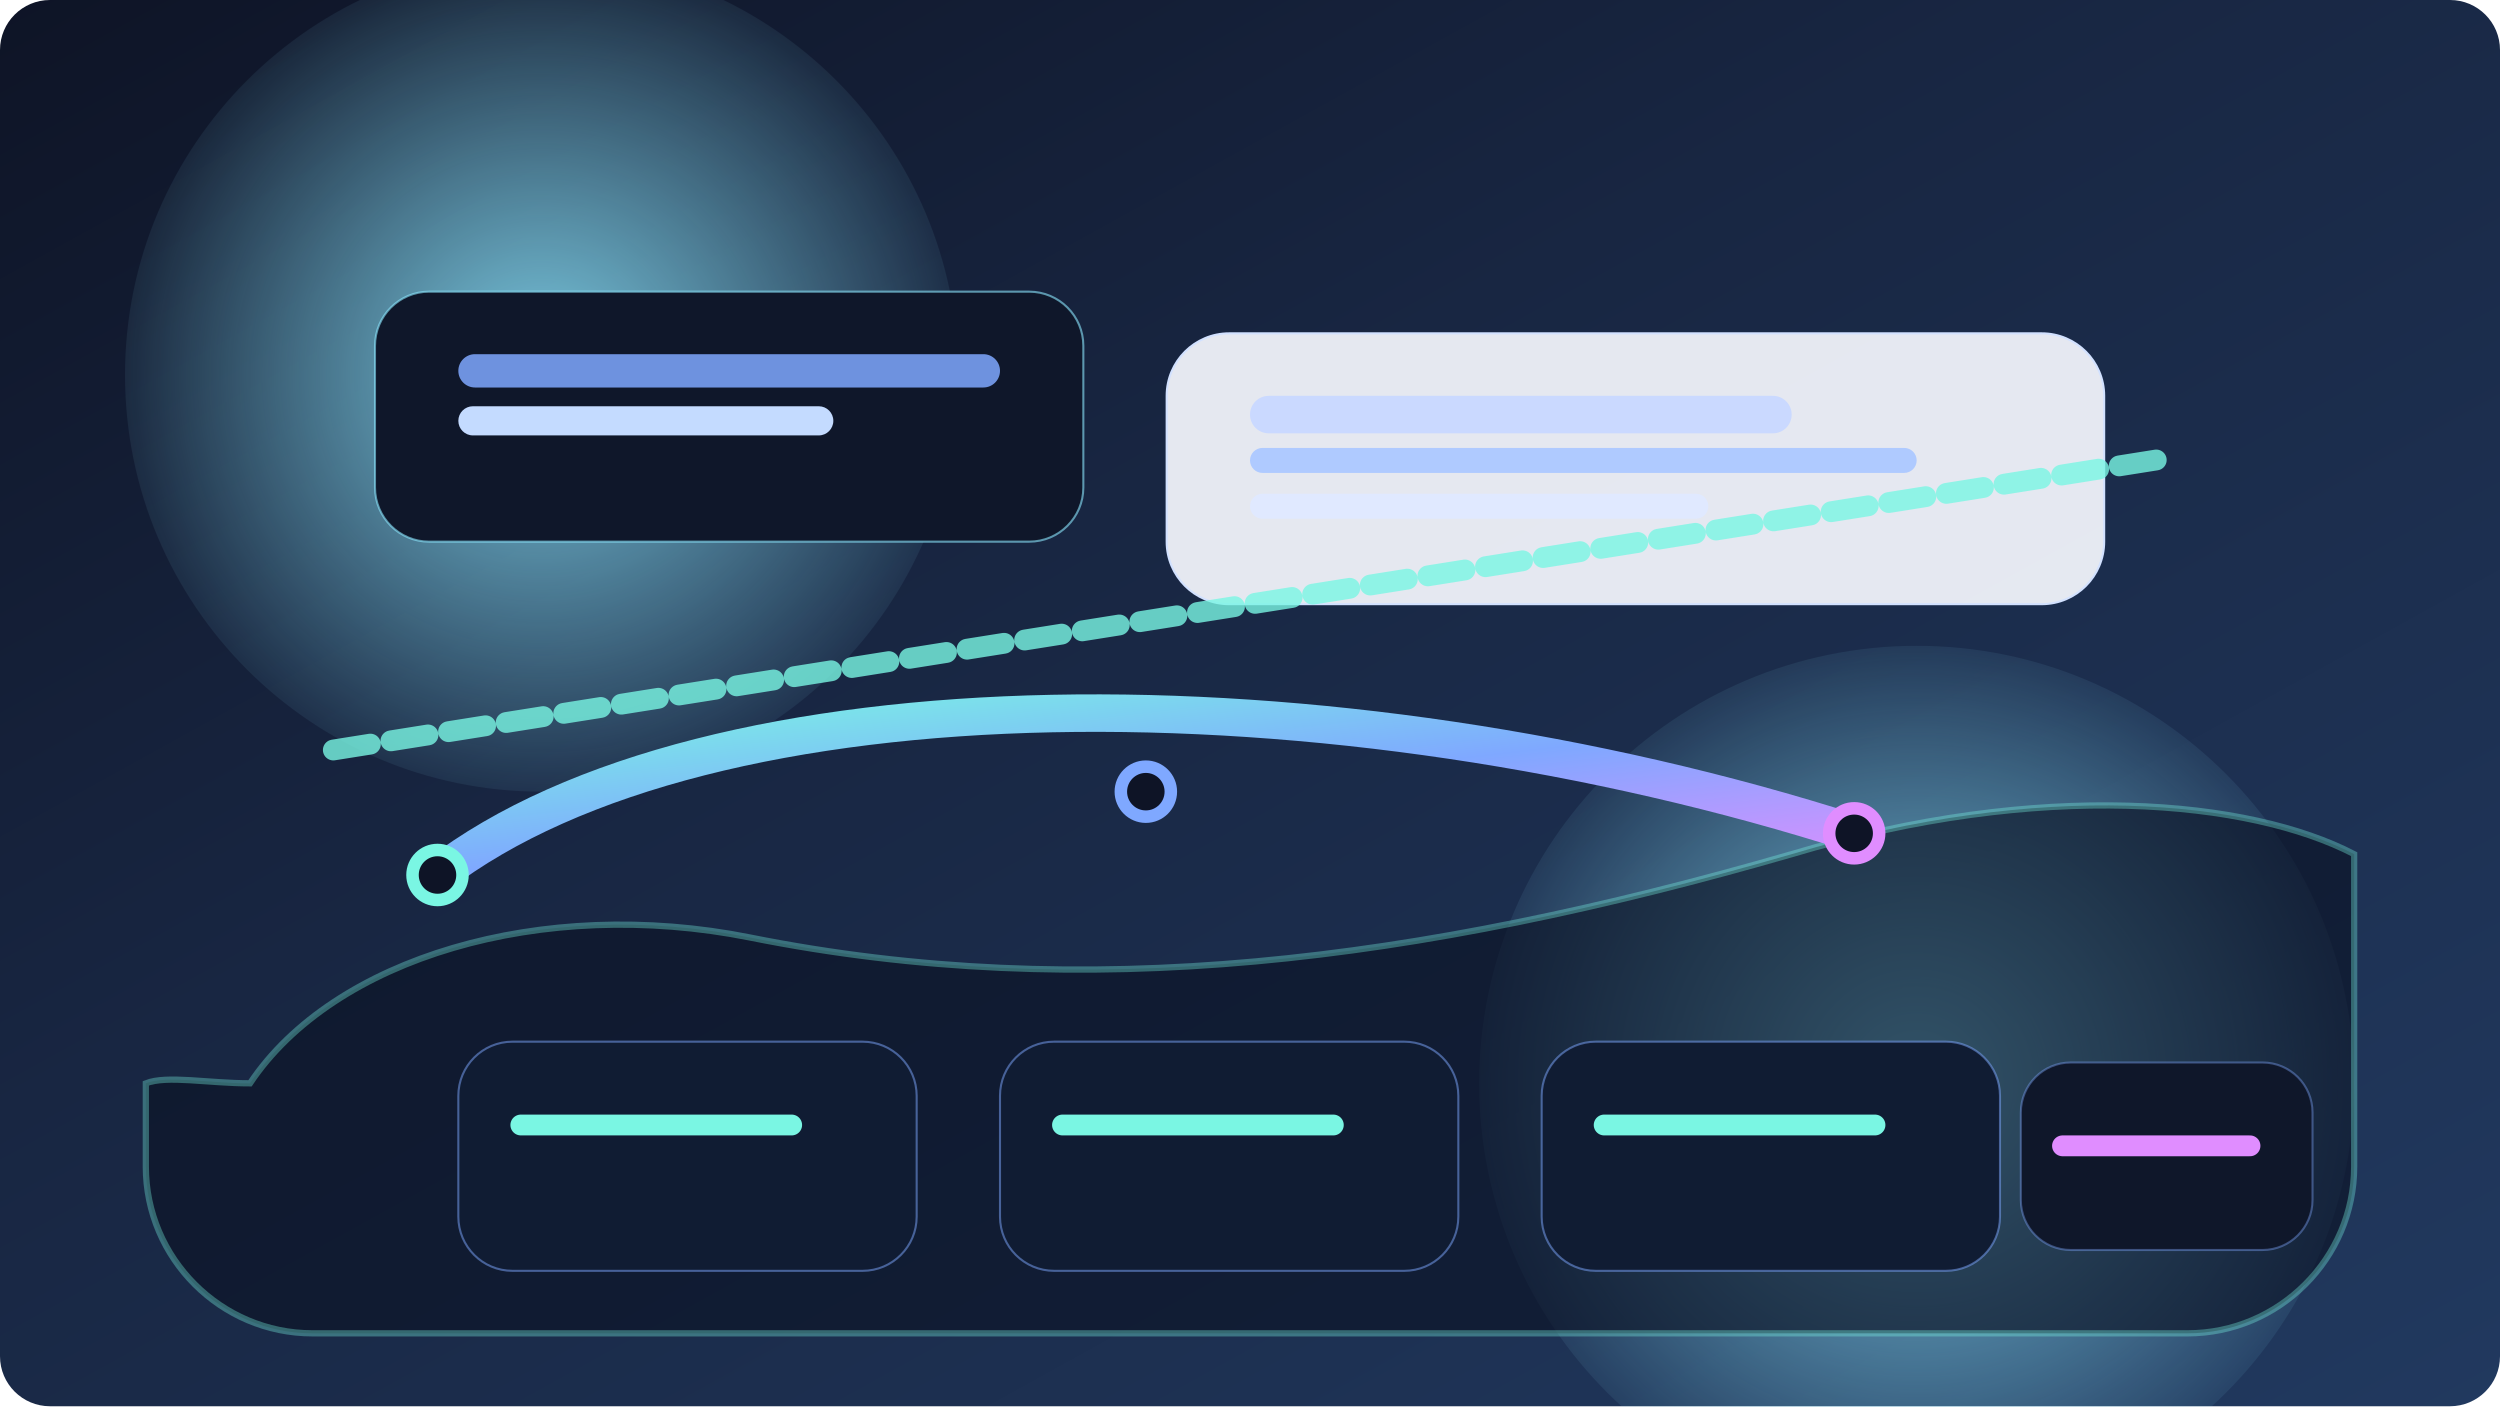
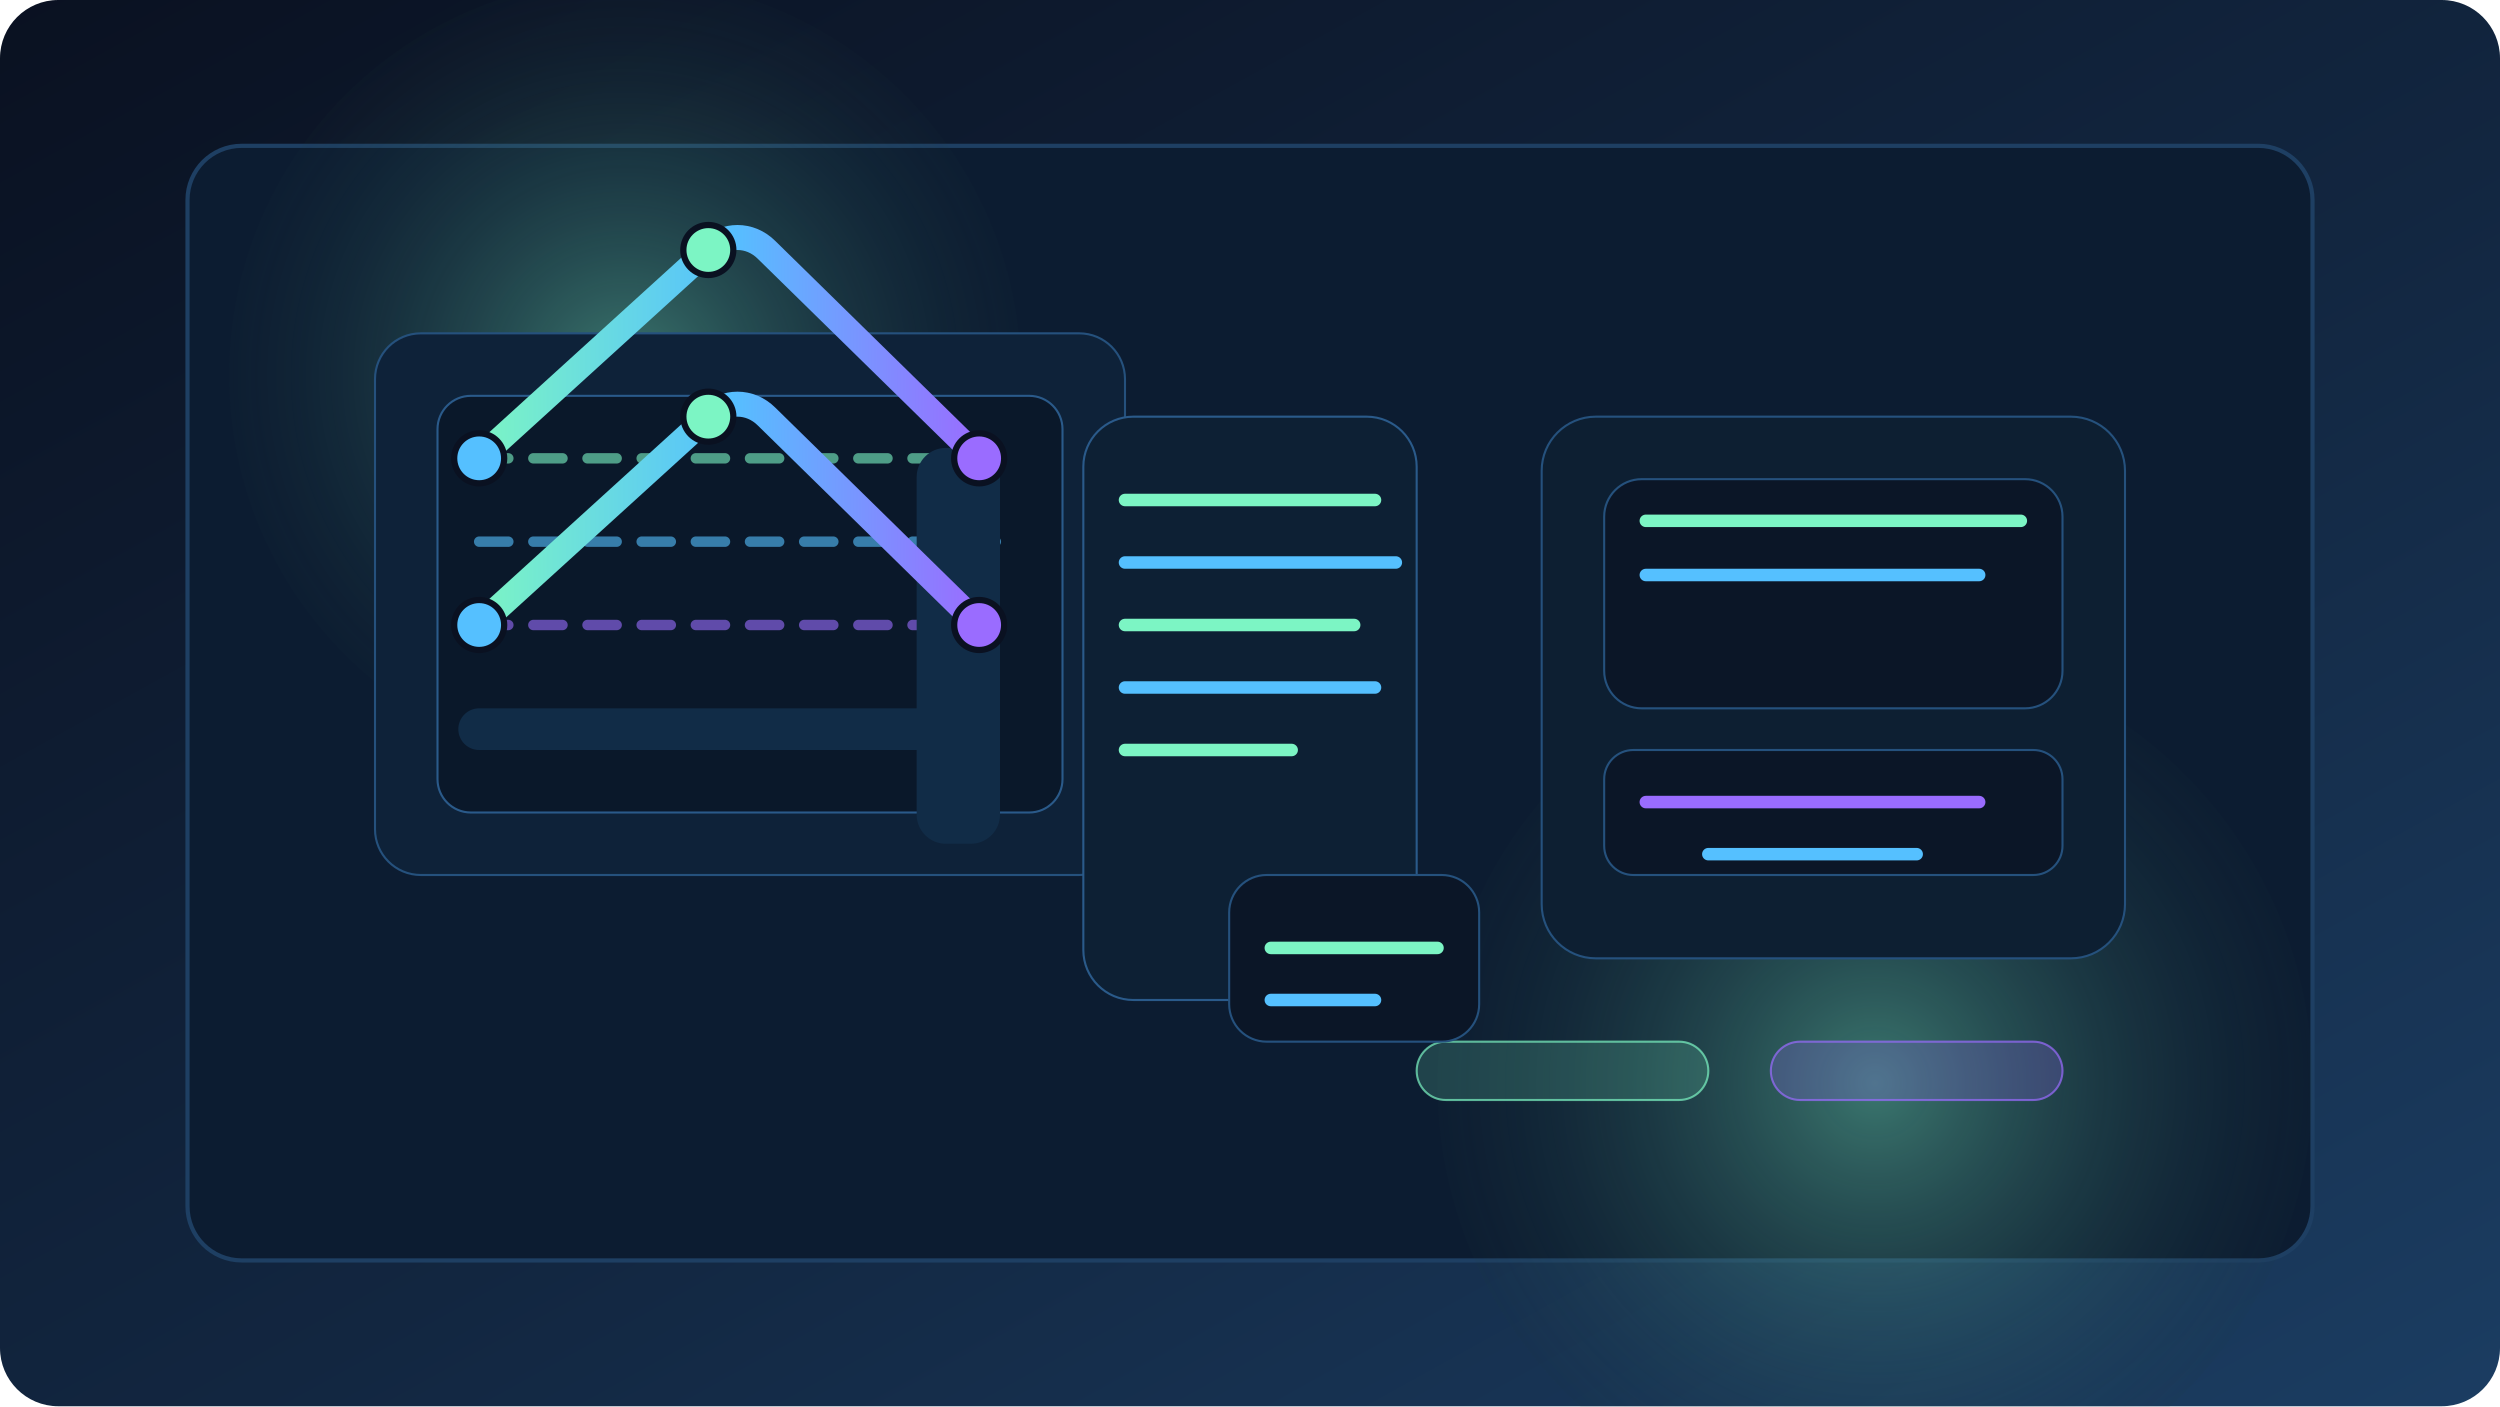
<svg xmlns="http://www.w3.org/2000/svg" width="1200" height="675" viewBox="0 0 1200 675" fill="none">
  <defs>
-     <linearGradient id="deep" x1="0" y1="0" x2="1" y2="1">
-       <stop offset="0%" stop-color="#0E1426" />
-       <stop offset="40%" stop-color="#182642" />
-       <stop offset="100%" stop-color="#21395F" />
+     <linearGradient id="twilight" x1="0" y1="0" x2="1" y2="1">
+       <stop offset="0%" stop-color="#0A1121" />
+       <stop offset="55%" stop-color="#122640" />
+       <stop offset="100%" stop-color="#1B3D62" />
    </linearGradient>
-     <linearGradient id="mesh" x1="0" y1="0" x2="1" y2="1">
-       <stop offset="0%" stop-color="#7AF6E3" />
-       <stop offset="50%" stop-color="#7FA8FF" />
-       <stop offset="100%" stop-color="#E08DFF" />
+     <linearGradient id="lattice" x1="0" y1="0" x2="1" y2="0">
+       <stop offset="0%" stop-color="#7CF5C4" />
+       <stop offset="50%" stop-color="#55C0FF" />
+       <stop offset="100%" stop-color="#9A6CFF" />
    </linearGradient>
-     <radialGradient id="core" cx="50%" cy="50%" r="55%">
-       <stop offset="0%" stop-color="#8DE8FF" stop-opacity="0.85" />
-       <stop offset="100%" stop-color="#8DE8FF" stop-opacity="0" />
+     <linearGradient id="beaker" x1="0" y1="0" x2="0" y2="1">
+       <stop offset="0%" stop-color="#7CF5C4" />
+       <stop offset="100%" stop-color="#55C0FF" />
+     </linearGradient>
+     <radialGradient id="aura" cx="50%" cy="50%" r="60%">
+       <stop offset="0%" stop-color="#7CF5C4" stop-opacity="0.42" />
+       <stop offset="100%" stop-color="#0A1121" stop-opacity="0" />
    </radialGradient>
  </defs>
-   <rect width="1200" height="675" rx="24" fill="url(#deep)" />
-   <circle cx="260" cy="180" r="200" fill="url(#core)" />
-   <circle cx="920" cy="520" r="210" fill="url(#core)" />
-   <path d="M120 520C160 460 260 430 360 450C520 482 680 462 860 410C980 374 1080 384 1130 410V560C1130 604 1094 640 1050 640H150C106 640 70 604 70 560V520C80 516 100 520 120 520Z" fill="#0C1326" fill-opacity="0.65" stroke="#7AF6E3" stroke-opacity="0.35" stroke-width="3" />
-   <rect x="180" y="140" width="340" height="120" rx="26" fill="#0F172A" stroke="#8DE8FF" stroke-opacity="0.6" />
-   <rect x="220" y="170" width="260" height="16" rx="8" fill="#7FA8FF" fill-opacity="0.85" />
-   <rect x="220" y="195" width="180" height="14" rx="7" fill="#C4DBFF" />
-   <rect x="560" y="160" width="450" height="130" rx="30" fill="#F6F8FF" fill-opacity="0.92" stroke="#D2E1FF" />
-   <rect x="600" y="190" width="260" height="18" rx="9" fill="#CAD9FF" />
-   <rect x="600" y="215" width="320" height="12" rx="6" fill="#AFCAFF" />
-   <rect x="600" y="237" width="220" height="12" rx="6" fill="#E0E9FF" />
-   <path d="M160 360L1040 220" stroke="#7AF6E3" stroke-width="10" stroke-linecap="round" stroke-dasharray="18 10" stroke-opacity="0.8" />
-   <path d="M210 420C340 320 640 320 890 400" stroke="url(#mesh)" stroke-width="18" stroke-linecap="round" />
-   <circle cx="210" cy="420" r="12" fill="#0E1426" stroke="#7AF6E3" stroke-width="6" />
-   <circle cx="550" cy="380" r="12" fill="#0E1426" stroke="#7FA8FF" stroke-width="6" />
-   <circle cx="890" cy="400" r="12" fill="#0E1426" stroke="#E08DFF" stroke-width="6" />
-   <rect x="220" y="500" width="220" height="110" rx="26" fill="#101C33" stroke="#7FA8FF" stroke-opacity="0.5" />
-   <rect x="480" y="500" width="220" height="110" rx="26" fill="#101C33" stroke="#7FA8FF" stroke-opacity="0.5" />
-   <rect x="740" y="500" width="220" height="110" rx="26" fill="#101C33" stroke="#7FA8FF" stroke-opacity="0.5" />
-   <rect x="970" y="510" width="140" height="90" rx="24" fill="#0F172A" stroke="#7FA8FF" stroke-opacity="0.4" />
-   <path d="M250 540H380" stroke="#7AF6E3" stroke-width="10" stroke-linecap="round" />
-   <path d="M510 540H640" stroke="#7AF6E3" stroke-width="10" stroke-linecap="round" />
-   <path d="M770 540H900" stroke="#7AF6E3" stroke-width="10" stroke-linecap="round" />
-   <path d="M990 550H1080" stroke="#E08DFF" stroke-width="10" stroke-linecap="round" />
+   <rect width="1200" height="675" rx="28" fill="url(#twilight)" />
+   <rect x="90" y="70" width="1020" height="535" rx="26" fill="#0C1C31" stroke="#1E3F63" stroke-width="2" />
+   <circle cx="300" cy="180" r="190" fill="url(#aura)" />
+   <circle cx="900" cy="520" r="210" fill="url(#aura)" />
+   <rect x="180" y="160" width="360" height="260" rx="22" fill="#0E2239" stroke="#25517D" />
+   <rect x="210" y="190" width="300" height="200" rx="16" fill="#0A182A" stroke="#2A5A8A" />
+   <path d="M230 220H480" stroke="#7CF5C4" stroke-width="5" stroke-linecap="round" stroke-dasharray="14 12" opacity="0.6" />
+   <path d="M230 260H480" stroke="#55C0FF" stroke-width="5" stroke-linecap="round" stroke-dasharray="14 12" opacity="0.6" />
+   <path d="M230 300H480" stroke="#9A6CFF" stroke-width="5" stroke-linecap="round" stroke-dasharray="14 12" opacity="0.6" />
+   <rect x="220" y="340" width="260" height="20" rx="10" fill="#112C47" />
+   <rect x="440" y="215" width="40" height="190" rx="14" fill="#112C47" />
+   <rect x="520" y="200" width="160" height="280" rx="24" fill="#0D2034" stroke="#2A5A8A" />
+   <path d="M540 240H660" stroke="#7CF5C4" stroke-width="6" stroke-linecap="round" />
+   <path d="M540 270H670" stroke="#55C0FF" stroke-width="6" stroke-linecap="round" />
+   <path d="M540 300H650" stroke="#7CF5C4" stroke-width="6" stroke-linecap="round" />
+   <path d="M540 330H660" stroke="#55C0FF" stroke-width="6" stroke-linecap="round" />
+   <path d="M540 360H620" stroke="#7CF5C4" stroke-width="6" stroke-linecap="round" />
+   <rect x="740" y="200" width="280" height="260" rx="26" fill="#0D1F32" stroke="#25517D" />
+   <rect x="770" y="230" width="220" height="110" rx="18" fill="#0B1627" stroke="#25517D" />
+   <path d="M790 250H970" stroke="#7CF5C4" stroke-width="6" stroke-linecap="round" />
+   <path d="M790 276H950" stroke="#55C0FF" stroke-width="6" stroke-linecap="round" />
+   <rect x="770" y="360" width="220" height="60" rx="14" fill="#0B1627" stroke="#25517D" />
+   <path d="M790 385H950" stroke="#9A6CFF" stroke-width="6" stroke-linecap="round" />
+   <path d="M820 410H920" stroke="#55C0FF" stroke-width="6" stroke-linecap="round" />
+   <rect x="680" y="500" width="140" height="28" rx="14" fill="#7CF5C4" fill-opacity="0.18" stroke="#7CF5C4" stroke-opacity="0.7" />
+   <rect x="850" y="500" width="140" height="28" rx="14" fill="#9A6CFF" fill-opacity="0.22" stroke="#9A6CFF" stroke-opacity="0.7" />
+   <path d="M230 220L340 120C348 112 360 112 368 120L470 220" stroke="url(#lattice)" stroke-width="12" stroke-linecap="round" stroke-linejoin="round" />
+   <path d="M230 300L340 200C348 192 360 192 368 200L470 300" stroke="url(#lattice)" stroke-width="12" stroke-linecap="round" stroke-linejoin="round" />
+   <circle cx="340" cy="120" r="12" fill="#7CF5C4" stroke="#0A1121" stroke-width="3" />
+   <circle cx="230" cy="220" r="12" fill="#55C0FF" stroke="#0A1121" stroke-width="3" />
+   <circle cx="470" cy="220" r="12" fill="#9A6CFF" stroke="#0A1121" stroke-width="3" />
+   <circle cx="340" cy="200" r="12" fill="#7CF5C4" stroke="#0A1121" stroke-width="3" />
+   <circle cx="230" cy="300" r="12" fill="#55C0FF" stroke="#0A1121" stroke-width="3" />
+   <circle cx="470" cy="300" r="12" fill="#9A6CFF" stroke="#0A1121" stroke-width="3" />
+   <rect x="590" y="420" width="120" height="80" rx="18" fill="#0B1627" stroke="#25517D" />
+   <path d="M610 455H690" stroke="#7CF5C4" stroke-width="6" stroke-linecap="round" />
+   <path d="M610 480H660" stroke="#55C0FF" stroke-width="6" stroke-linecap="round" />
</svg>
